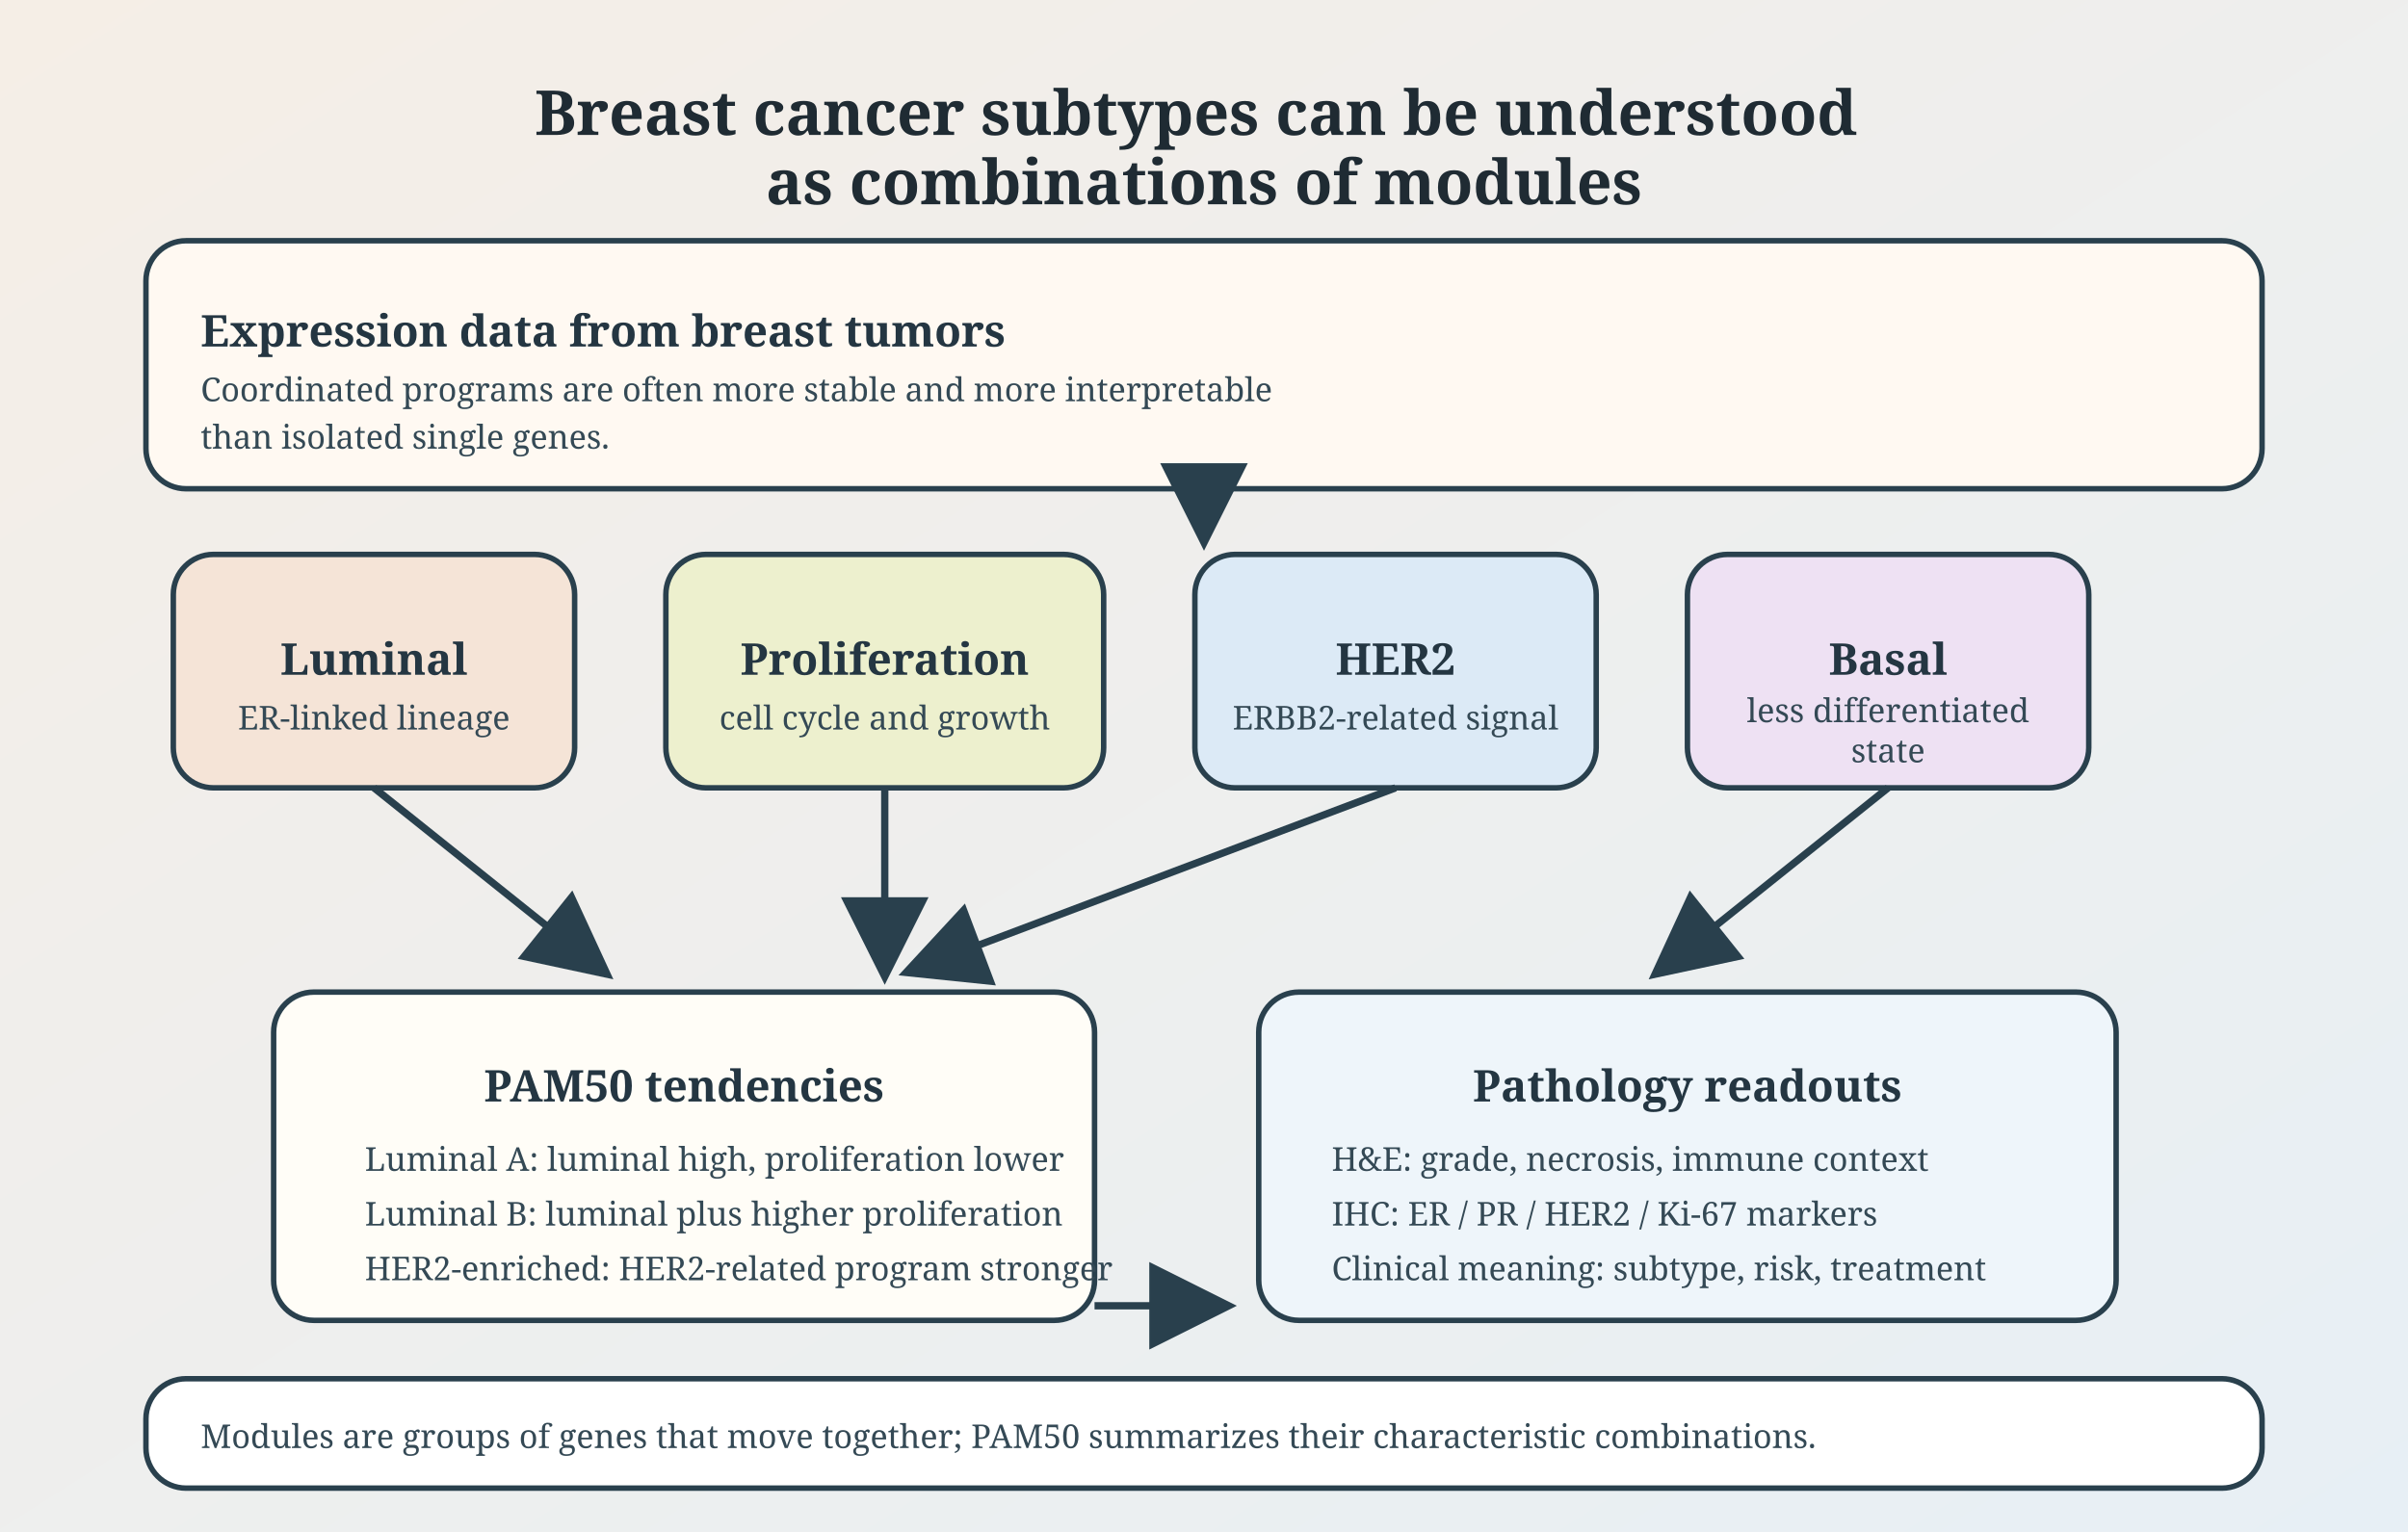
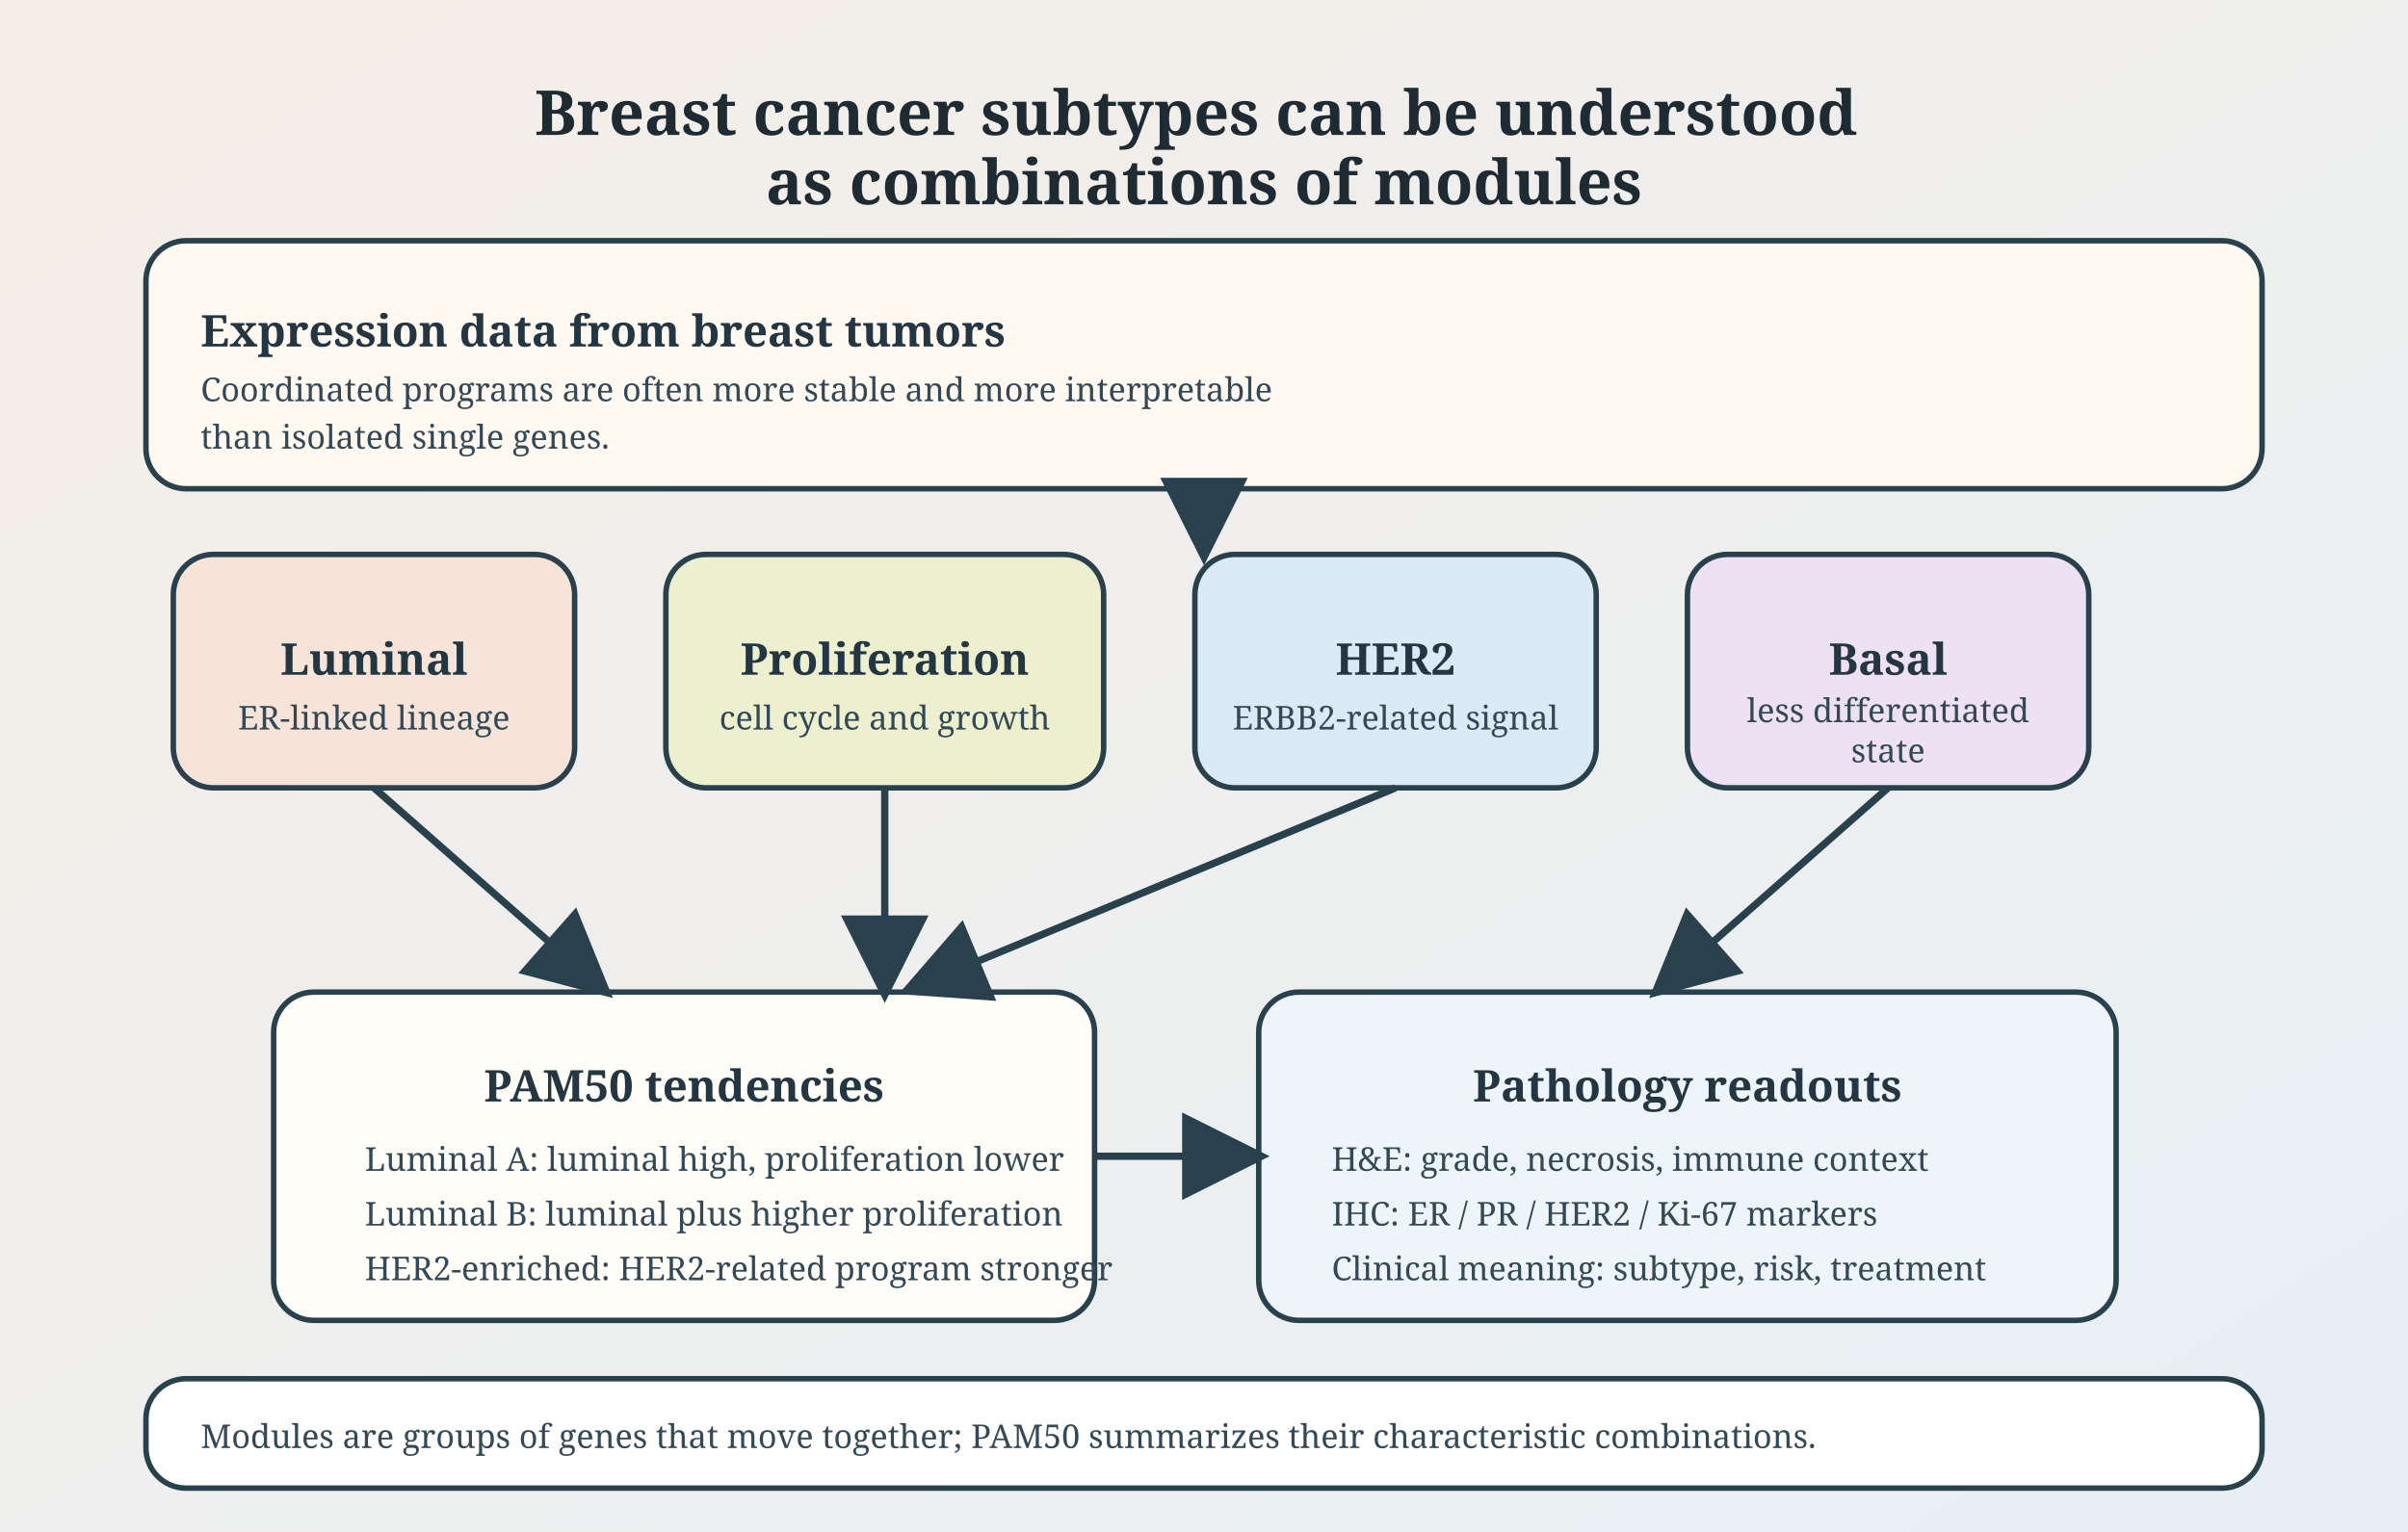
<svg xmlns="http://www.w3.org/2000/svg" width="1320" height="840" viewBox="0 0 1320 840" role="img" aria-labelledby="title desc">
  <defs>
    <linearGradient id="bg" x1="0" x2="1" y1="0" y2="1">
      <stop offset="0%" stop-color="#f5eee6" />
      <stop offset="100%" stop-color="#e7eff5" />
    </linearGradient>
    <style>
      .title { font: 700 34px Georgia, serif; fill: #1f2b33; }
      .head { font: 700 24px Georgia, serif; fill: #243642; }
      .body { font: 500 18px Georgia, serif; fill: #344955; }
      .box { rx: 22; ry: 22; stroke: #29404d; stroke-width: 3; }
      .arrow { stroke: #29404d; stroke-width: 4; fill: none; marker-end: url(#m); }
    </style>
    <marker id="m" markerWidth="12" markerHeight="12" refX="10" refY="6" orient="auto">
      <path d="M0,0 L12,6 L0,12 z" fill="#29404d" />
    </marker>
  </defs>
  <rect width="1320" height="840" fill="url(#bg)" />
  <text x="660" y="74" class="title" text-anchor="middle">
    <tspan x="660" dy="0">Breast cancer subtypes can be understood</tspan>
    <tspan x="660" dy="38">as combinations of modules</tspan>
  </text>
  <rect x="80" y="132" width="1160" height="136" class="box" fill="#fff9f2" />
  <text x="110" y="190" class="head">Expression data from breast tumors</text>
  <text x="110" y="220" class="body">Coordinated programs are often more stable and more interpretable</text>
  <text x="110" y="246" class="body">than isolated single genes.</text>
  <rect x="95" y="304" width="220" height="128" class="box" fill="#f5e4d7" />
  <text x="205" y="370" class="head" text-anchor="middle">Luminal</text>
  <text x="205" y="400" class="body" text-anchor="middle">ER-linked lineage</text>
  <rect x="365" y="304" width="240" height="128" class="box" fill="#edf0ce" />
  <text x="485" y="370" class="head" text-anchor="middle">Proliferation</text>
  <text x="485" y="400" class="body" text-anchor="middle">cell cycle and growth</text>
  <rect x="655" y="304" width="220" height="128" class="box" fill="#dceaf6" />
  <text x="765" y="370" class="head" text-anchor="middle">HER2</text>
  <text x="765" y="400" class="body" text-anchor="middle">ERBB2-related signal</text>
  <rect x="925" y="304" width="220" height="128" class="box" fill="#eee1f3" />
  <text x="1035" y="370" class="head" text-anchor="middle">Basal</text>
  <text x="1035" y="396" class="body" text-anchor="middle">less differentiated</text>
  <text x="1035" y="418" class="body" text-anchor="middle">state</text>
  <rect x="150" y="544" width="450" height="180" class="box" fill="#fffdf7" />
  <text x="375" y="604" class="head" text-anchor="middle">PAM50 tendencies</text>
  <text x="200" y="642" class="body">Luminal A: luminal high, proliferation lower</text>
  <text x="200" y="672" class="body">Luminal B: luminal plus higher proliferation</text>
  <text x="200" y="702" class="body">HER2-enriched: HER2-related program stronger</text>
  <rect x="690" y="544" width="470" height="180" class="box" fill="#eef5fa" />
  <text x="925" y="604" class="head" text-anchor="middle">Pathology readouts</text>
  <text x="730" y="642" class="body">H&amp;E: grade, necrosis, immune context</text>
  <text x="730" y="672" class="body">IHC: ER / PR / HER2 / Ki-67 markers</text>
  <text x="730" y="702" class="body">Clinical meaning: subtype, risk, treatment</text>
-   <path d="M660 268 L660 294" class="arrow" />
-   <path d="M205 432 L330 532" class="arrow" />
-   <path d="M485 432 L485 532" class="arrow" />
-   <path d="M765 432 L500 532" class="arrow" />
-   <path d="M1035 432 L910 532" class="arrow" />
-   <path d="M600 716 L670 716" class="arrow" />
+   <path d="M660 268 L660 302" class="arrow" />
+   <path d="M205 432 L330 542" class="arrow" />
+   <path d="M485 432 L485 542" class="arrow" />
+   <path d="M765 432 L500 542" class="arrow" />
+   <path d="M1035 432 L910 542" class="arrow" />
+   <path d="M600 634 L688 634" class="arrow" />
  <rect x="80" y="756" width="1160" height="60" class="box" fill="#ffffff" />
  <text x="110" y="794" class="body">Modules are groups of genes that move together; PAM50 summarizes their characteristic combinations.</text>
</svg>
